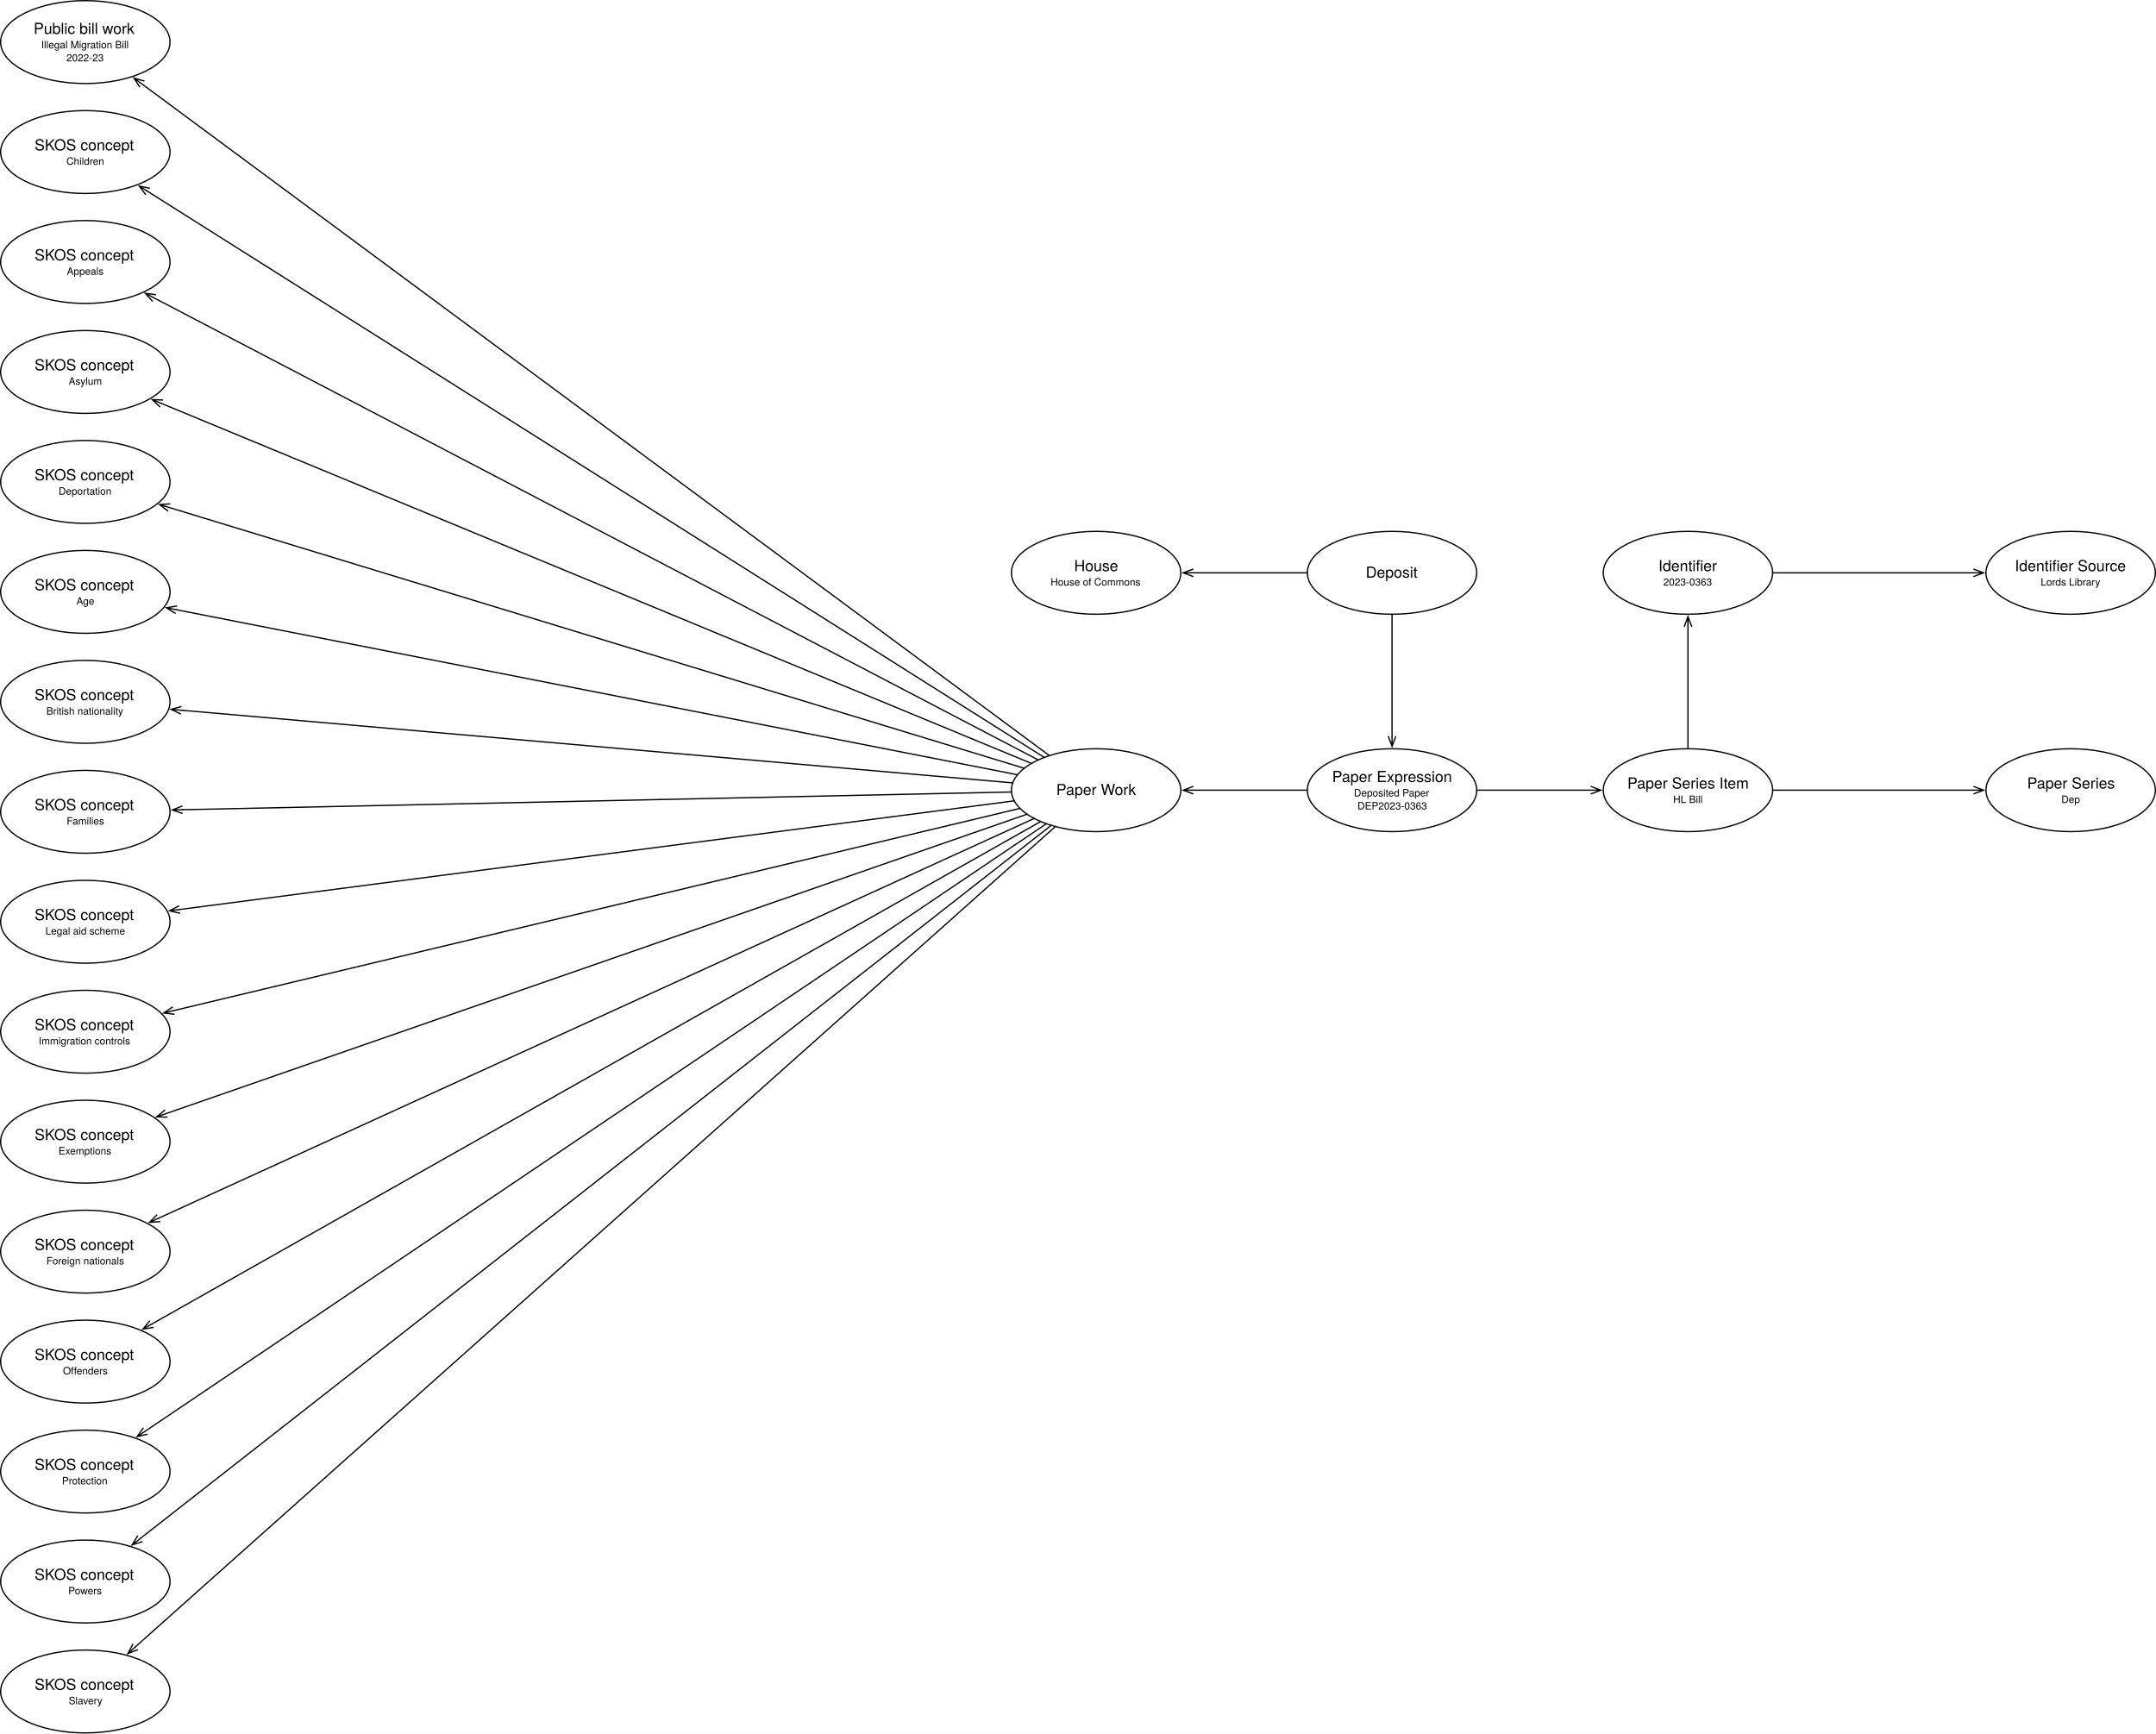
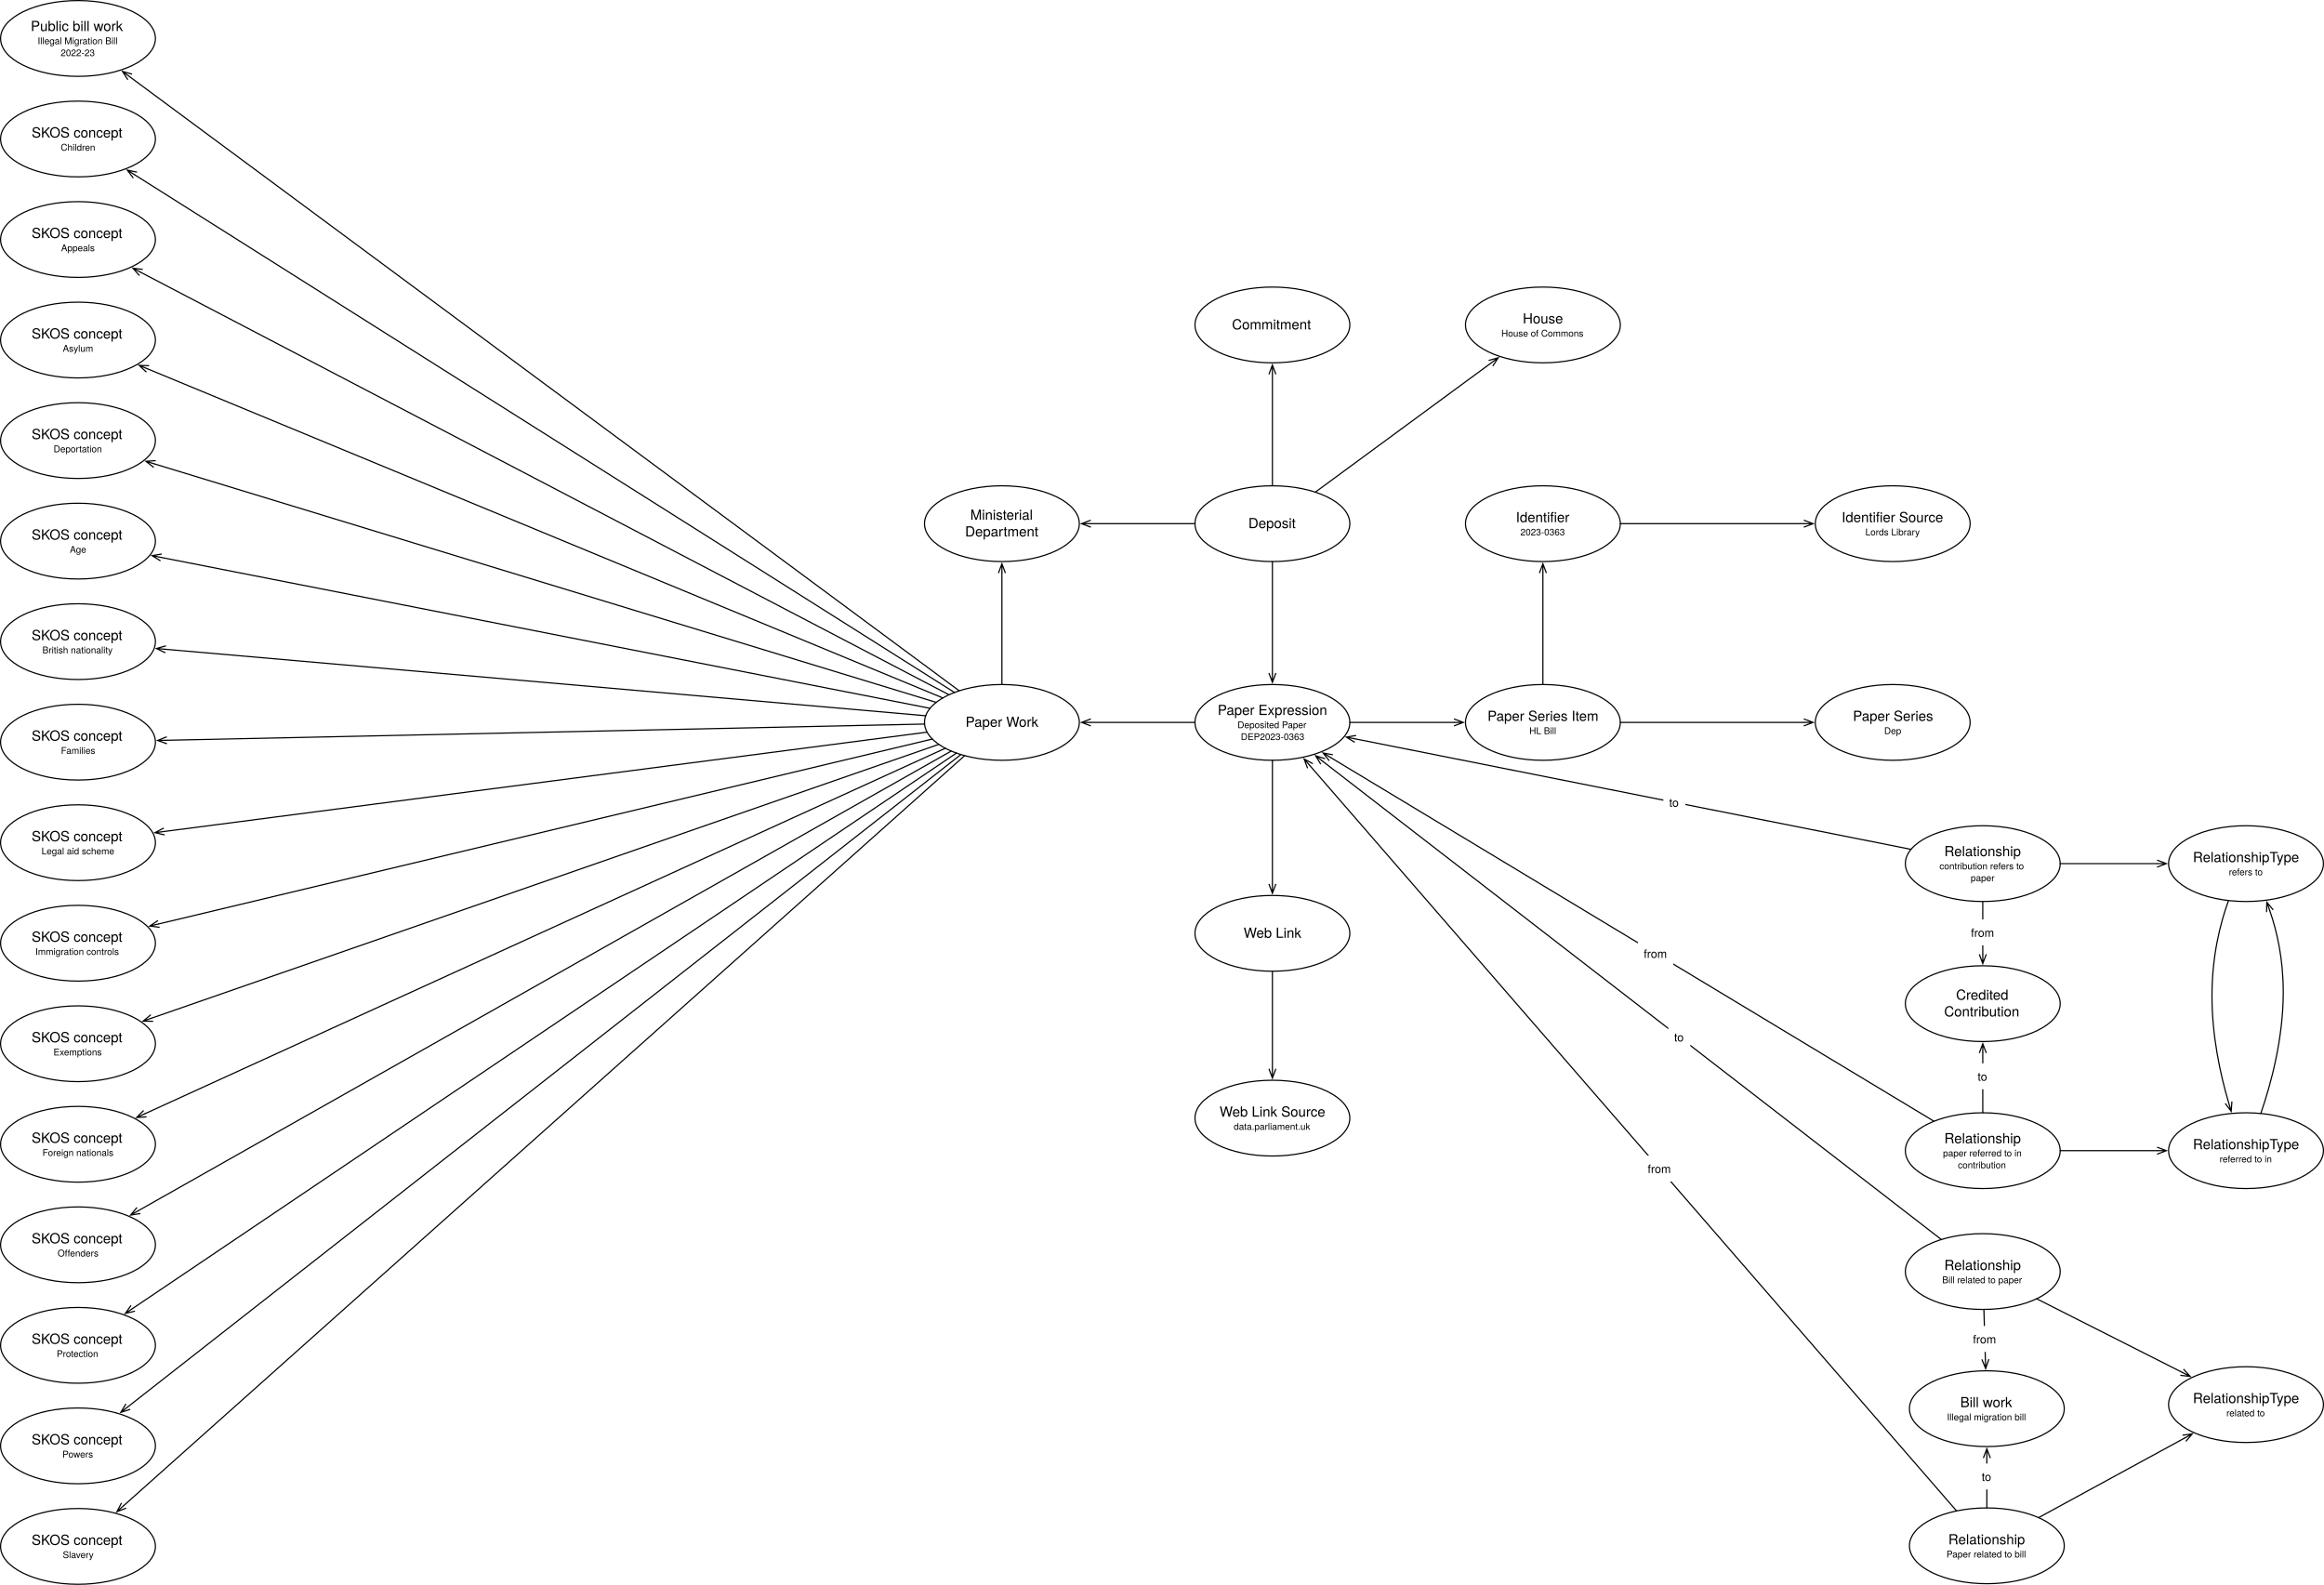
- <svg xmlns="http://www.w3.org/2000/svg" version="1.1" viewBox="-273.5 358.5 1695.728 1363.697" width="1695.728" height="1363.697">
+ <svg xmlns="http://www.w3.org/2000/svg" version="1.1" viewBox="-273.5 358.5 1999.728 1363.697" width="1999.728" height="1363.697">
  <defs>
    <marker orient="auto" overflow="visible" markerUnits="strokeWidth" id="StickArrow_Marker" stroke-linejoin="miter" stroke-miterlimit="10" viewBox="-1 -4 10 8" markerWidth="10" markerHeight="8" color="black">
      <g>
        <path d="M 8 0 L 0 0 M 0 -3 L 8 0 L 0 3" fill="none" stroke="currentColor" stroke-width="1" />
      </g>
    </marker>
  </defs>
-   <g id="Canvas_1" stroke-dasharray="none" stroke="none" stroke-opacity="1" fill="none" fill-opacity="1">
-     <rect fill="white" x="-273.5" y="358.5" width="1695.728" height="1363.697" />
+   <g id="Canvas_1" fill="none" fill-opacity="1" stroke-opacity="1" stroke="none" stroke-dasharray="none">
+     <rect fill="white" x="-273.5" y="358.5" width="1999.728" height="1363.697" />
    <g id="Canvas_1_Layer_1">
      <g id="Graphic_15">
        <ellipse cx="1355.114" cy="809.098" rx="66.614" ry="32.598" fill="white" />
        <ellipse cx="1355.114" cy="809.098" rx="66.614" ry="32.598" stroke="black" stroke-linecap="round" stroke-linejoin="round" stroke-width="1" />
        <text transform="translate(1306.823 796.8184)" fill="black">
          <tspan font-family="Helvetica Neue" font-size="12" fill="black" x="4.401" y="11">Identifier Source</tspan>
          <tspan font-family="Helvetica Neue" font-size="8" fill="black" x="24.731" y="22.336">Lords Library</tspan>
        </text>
      </g>
      <g id="Graphic_16">
        <ellipse cx="1054.114" cy="809.098" rx="66.614" ry="32.598" fill="white" />
        <ellipse cx="1054.114" cy="809.098" rx="66.614" ry="32.598" stroke="black" stroke-linecap="round" stroke-linejoin="round" stroke-width="1" />
        <text transform="translate(1005.823 796.8184)" fill="black">
          <tspan font-family="Helvetica Neue" font-size="12" fill="black" x="25.071" y="11">Identifier</tspan>
          <tspan font-family="Helvetica Neue" font-size="8" fill="black" x="28.943" y="22.336">2023-0363</tspan>
        </text>
      </g>
      <g id="Line_17">
        <line x1="1120.728" y1="809.098" x2="1278.6" y2="809.098" marker-end="url(#StickArrow_Marker)" stroke="black" stroke-linecap="round" stroke-linejoin="round" stroke-width="1" />
      </g>
      <g id="Graphic_19">
        <ellipse cx="1355.114" cy="980.098" rx="66.614" ry="32.598" fill="white" />
        <ellipse cx="1355.114" cy="980.098" rx="66.614" ry="32.598" stroke="black" stroke-linecap="round" stroke-linejoin="round" stroke-width="1" />
        <text transform="translate(1306.823 967.8184)" fill="black">
          <tspan font-family="Helvetica Neue" font-size="12" fill="black" x="14.073" y="11">Paper Series</tspan>
          <tspan font-family="Helvetica Neue" font-size="8" fill="black" x="40.955" y="22.336">Dep</tspan>
        </text>
      </g>
      <g id="Graphic_20">
        <ellipse cx="1054.114" cy="980.098" rx="66.614" ry="32.598" fill="white" />
        <ellipse cx="1054.114" cy="980.098" rx="66.614" ry="32.598" stroke="black" stroke-linecap="round" stroke-linejoin="round" stroke-width="1" />
        <text transform="translate(1005.823 967.8184)" fill="black">
          <tspan font-family="Helvetica Neue" font-size="12" fill="black" x=".621" y="11">Paper Series Item</tspan>
          <tspan font-family="Helvetica Neue" font-size="8" fill="black" x="36.663" y="22.336">HL Bill</tspan>
        </text>
      </g>
      <g id="Line_22">
        <line x1="1120.728" y1="980.098" x2="1278.6" y2="980.098" marker-end="url(#StickArrow_Marker)" stroke="black" stroke-linecap="round" stroke-linejoin="round" stroke-width="1" />
      </g>
      <g id="Graphic_24">
-         <ellipse cx="588.614" cy="809.098" rx="66.614" ry="32.598" fill="white" />
-         <ellipse cx="588.614" cy="809.098" rx="66.614" ry="32.598" stroke="black" stroke-linecap="round" stroke-linejoin="round" stroke-width="1" />
-         <text transform="translate(540.3228 796.8184)" fill="black">
+         <ellipse cx="1054.114" cy="638.098" rx="66.614" ry="32.598" fill="white" />
+         <ellipse cx="1054.114" cy="638.098" rx="66.614" ry="32.598" stroke="black" stroke-linecap="round" stroke-linejoin="round" stroke-width="1" />
+         <text transform="translate(1005.823 625.8184)" fill="black">
          <tspan font-family="Helvetica Neue" font-size="12" fill="black" x="30.957" y="11">House</tspan>
          <tspan font-family="Helvetica Neue" font-size="8" fill="black" x="12.503" y="22.336">House of Commons</tspan>
        </text>
      </g>
      <g id="Graphic_27">
        <ellipse cx="-206.386" cy="391.598" rx="66.614" ry="32.598" fill="white" />
        <ellipse cx="-206.386" cy="391.598" rx="66.614" ry="32.598" stroke="black" stroke-linecap="round" stroke-linejoin="round" stroke-width="1" />
        <text transform="translate(-254.6772 374.2064)" fill="black">
          <tspan font-family="Helvetica Neue" font-size="12" fill="black" x="7.629" y="11">Public bill work</tspan>
          <tspan font-family="Helvetica Neue" font-size="8" fill="black" x="13.555" y="22.336">Illegal Migration Bill </tspan>
          <tspan font-family="Helvetica Neue" font-size="8" fill="black" x="33.391" y="32.56">2022-23</tspan>
        </text>
      </g>
      <g id="Line_51">
        <line x1="1054.114" y1="947.5" x2="1054.114" y2="851.597" marker-end="url(#StickArrow_Marker)" stroke="black" stroke-linecap="round" stroke-linejoin="round" stroke-width="1" />
      </g>
      <g id="Graphic_80">
        <ellipse cx="-206.386" cy="478.098" rx="66.614" ry="32.598" fill="white" />
        <ellipse cx="-206.386" cy="478.098" rx="66.614" ry="32.598" stroke="black" stroke-linecap="round" stroke-linejoin="round" stroke-width="1" />
        <text transform="translate(-254.6772 465.8184)" fill="black">
          <tspan font-family="Helvetica Neue" font-size="12" fill="black" x="8.391" y="11">SKOS concept</tspan>
          <tspan font-family="Helvetica Neue" font-size="8" fill="black" x="33.399" y="22.336">Children</tspan>
        </text>
      </g>
      <g id="Graphic_81">
        <ellipse cx="-206.386" cy="564.598" rx="66.614" ry="32.598" fill="white" />
        <ellipse cx="-206.386" cy="564.598" rx="66.614" ry="32.598" stroke="black" stroke-linecap="round" stroke-linejoin="round" stroke-width="1" />
        <text transform="translate(-254.6772 552.3184)" fill="black">
          <tspan font-family="Helvetica Neue" font-size="12" fill="black" x="8.391" y="11">SKOS concept</tspan>
          <tspan font-family="Helvetica Neue" font-size="8" fill="black" x="33.771" y="22.336">Appeals</tspan>
        </text>
      </g>
      <g id="Graphic_82">
        <ellipse cx="-206.386" cy="651.098" rx="66.614" ry="32.598" fill="white" />
        <ellipse cx="-206.386" cy="651.098" rx="66.614" ry="32.598" stroke="black" stroke-linecap="round" stroke-linejoin="round" stroke-width="1" />
        <text transform="translate(-254.6772 638.8184)" fill="black">
          <tspan font-family="Helvetica Neue" font-size="12" fill="black" x="8.391" y="11">SKOS concept</tspan>
          <tspan font-family="Helvetica Neue" font-size="8" fill="black" x="35.175" y="22.336">Asylum</tspan>
        </text>
      </g>
      <g id="Graphic_83">
        <ellipse cx="-206.386" cy="737.598" rx="66.614" ry="32.598" fill="white" />
        <ellipse cx="-206.386" cy="737.598" rx="66.614" ry="32.598" stroke="black" stroke-linecap="round" stroke-linejoin="round" stroke-width="1" />
        <text transform="translate(-254.6772 725.3184)" fill="black">
          <tspan font-family="Helvetica Neue" font-size="12" fill="black" x="8.391" y="11">SKOS concept</tspan>
          <tspan font-family="Helvetica Neue" font-size="8" fill="black" x="27.251" y="22.336">Deportation</tspan>
        </text>
      </g>
      <g id="Graphic_84">
        <ellipse cx="-206.386" cy="824.098" rx="66.614" ry="32.598" fill="white" />
        <ellipse cx="-206.386" cy="824.098" rx="66.614" ry="32.598" stroke="black" stroke-linecap="round" stroke-linejoin="round" stroke-width="1" />
        <text transform="translate(-254.6772 811.8184)" fill="black">
          <tspan font-family="Helvetica Neue" font-size="12" fill="black" x="8.391" y="11">SKOS concept</tspan>
          <tspan font-family="Helvetica Neue" font-size="8" fill="black" x="41.255" y="22.336">Age</tspan>
        </text>
      </g>
      <g id="Graphic_85">
        <ellipse cx="-206.386" cy="910.598" rx="66.614" ry="32.598" fill="white" />
        <ellipse cx="-206.386" cy="910.598" rx="66.614" ry="32.598" stroke="black" stroke-linecap="round" stroke-linejoin="round" stroke-width="1" />
        <text transform="translate(-254.6772 898.3184)" fill="black">
          <tspan font-family="Helvetica Neue" font-size="12" fill="black" x="8.391" y="11">SKOS concept</tspan>
          <tspan font-family="Helvetica Neue" font-size="8" fill="black" x="17.623" y="22.336">British nationality</tspan>
        </text>
      </g>
      <g id="Graphic_86">
        <ellipse cx="-206.386" cy="997.098" rx="66.614" ry="32.598" fill="white" />
        <ellipse cx="-206.386" cy="997.098" rx="66.614" ry="32.598" stroke="black" stroke-linecap="round" stroke-linejoin="round" stroke-width="1" />
        <text transform="translate(-254.6772 984.8184)" fill="black">
          <tspan font-family="Helvetica Neue" font-size="12" fill="black" x="8.391" y="11">SKOS concept</tspan>
          <tspan font-family="Helvetica Neue" font-size="8" fill="black" x="33.623" y="22.336">Families</tspan>
        </text>
      </g>
      <g id="Graphic_87">
        <ellipse cx="-206.386" cy="1083.598" rx="66.614" ry="32.598" fill="white" />
        <ellipse cx="-206.386" cy="1083.598" rx="66.614" ry="32.598" stroke="black" stroke-linecap="round" stroke-linejoin="round" stroke-width="1" />
        <text transform="translate(-254.6772 1071.318)" fill="black">
          <tspan font-family="Helvetica Neue" font-size="12" fill="black" x="8.391" y="11">SKOS concept</tspan>
          <tspan font-family="Helvetica Neue" font-size="8" fill="black" x="16.875" y="22.336">Legal aid scheme</tspan>
        </text>
      </g>
      <g id="Graphic_88">
        <ellipse cx="-206.386" cy="1170.098" rx="66.614" ry="32.598" fill="white" />
        <ellipse cx="-206.386" cy="1170.098" rx="66.614" ry="32.598" stroke="black" stroke-linecap="round" stroke-linejoin="round" stroke-width="1" />
        <text transform="translate(-254.6772 1157.818)" fill="black">
          <tspan font-family="Helvetica Neue" font-size="12" fill="black" x="8.391" y="11">SKOS concept</tspan>
          <tspan font-family="Helvetica Neue" font-size="8" fill="black" x="11.615" y="22.336">Immigration controls</tspan>
        </text>
      </g>
      <g id="Graphic_89">
        <ellipse cx="-206.386" cy="1256.598" rx="66.614" ry="32.598" fill="white" />
        <ellipse cx="-206.386" cy="1256.598" rx="66.614" ry="32.598" stroke="black" stroke-linecap="round" stroke-linejoin="round" stroke-width="1" />
        <text transform="translate(-254.6772 1244.318)" fill="black">
          <tspan font-family="Helvetica Neue" font-size="12" fill="black" x="8.391" y="11">SKOS concept</tspan>
          <tspan font-family="Helvetica Neue" font-size="8" fill="black" x="27.175" y="22.336">Exemptions</tspan>
        </text>
      </g>
      <g id="Graphic_90">
        <ellipse cx="-206.386" cy="1343.098" rx="66.614" ry="32.598" fill="white" />
        <ellipse cx="-206.386" cy="1343.098" rx="66.614" ry="32.598" stroke="black" stroke-linecap="round" stroke-linejoin="round" stroke-width="1" />
        <text transform="translate(-254.6772 1330.818)" fill="black">
          <tspan font-family="Helvetica Neue" font-size="12" fill="black" x="8.391" y="11">SKOS concept</tspan>
          <tspan font-family="Helvetica Neue" font-size="8" fill="black" x="17.695" y="22.336">Foreign nationals</tspan>
        </text>
      </g>
      <g id="Graphic_91">
        <ellipse cx="-206.386" cy="1429.598" rx="66.614" ry="32.598" fill="white" />
        <ellipse cx="-206.386" cy="1429.598" rx="66.614" ry="32.598" stroke="black" stroke-linecap="round" stroke-linejoin="round" stroke-width="1" />
        <text transform="translate(-254.6772 1417.318)" fill="black">
          <tspan font-family="Helvetica Neue" font-size="12" fill="black" x="8.391" y="11">SKOS concept</tspan>
          <tspan font-family="Helvetica Neue" font-size="8" fill="black" x="30.719" y="22.336">Offenders</tspan>
        </text>
      </g>
      <g id="Graphic_92">
        <ellipse cx="-206.386" cy="1516.098" rx="66.614" ry="32.598" fill="white" />
        <ellipse cx="-206.386" cy="1516.098" rx="66.614" ry="32.598" stroke="black" stroke-linecap="round" stroke-linejoin="round" stroke-width="1" />
        <text transform="translate(-254.6772 1503.818)" fill="black">
          <tspan font-family="Helvetica Neue" font-size="12" fill="black" x="8.391" y="11">SKOS concept</tspan>
          <tspan font-family="Helvetica Neue" font-size="8" fill="black" x="29.919" y="22.336">Protection</tspan>
        </text>
      </g>
      <g id="Graphic_93">
        <ellipse cx="-206.386" cy="1602.598" rx="66.614" ry="32.598" fill="white" />
        <ellipse cx="-206.386" cy="1602.598" rx="66.614" ry="32.598" stroke="black" stroke-linecap="round" stroke-linejoin="round" stroke-width="1" />
        <text transform="translate(-254.6772 1590.318)" fill="black">
          <tspan font-family="Helvetica Neue" font-size="12" fill="black" x="8.391" y="11">SKOS concept</tspan>
          <tspan font-family="Helvetica Neue" font-size="8" fill="black" x="34.891" y="22.336">Powers</tspan>
        </text>
      </g>
      <g id="Graphic_94">
        <ellipse cx="-206.386" cy="1689.098" rx="66.614" ry="32.598" fill="white" />
        <ellipse cx="-206.386" cy="1689.098" rx="66.614" ry="32.598" stroke="black" stroke-linecap="round" stroke-linejoin="round" stroke-width="1" />
        <text transform="translate(-254.6772 1676.818)" fill="black">
          <tspan font-family="Helvetica Neue" font-size="12" fill="black" x="8.391" y="11">SKOS concept</tspan>
          <tspan font-family="Helvetica Neue" font-size="8" fill="black" x="35.183" y="22.336">Slavery</tspan>
        </text>
      </g>
      <g id="Graphic_95">
        <ellipse cx="588.614" cy="980.098" rx="66.614" ry="32.598" fill="white" />
        <ellipse cx="588.614" cy="980.098" rx="66.614" ry="32.598" stroke="black" stroke-linecap="round" stroke-linejoin="round" stroke-width="1" />
        <text transform="translate(540.3228 972.9304)" fill="black">
          <tspan font-family="Helvetica Neue" font-size="12" fill="black" x="16.965" y="11">Paper Work</tspan>
        </text>
      </g>
      <g id="Line_96">
        <line x1="551.871" y1="952.9" x2="-161.686" y2="424.688" marker-end="url(#StickArrow_Marker)" stroke="black" stroke-linecap="round" stroke-linejoin="round" stroke-width="1" />
      </g>
      <g id="Line_97">
        <line x1="547.804" y1="954.329" x2="-157.205" y2="509.153" marker-end="url(#StickArrow_Marker)" stroke="black" stroke-linecap="round" stroke-linejoin="round" stroke-width="1" />
      </g>
      <g id="Line_98">
        <line x1="543.084" y1="956.303" x2="-152.082" y2="592.98" marker-end="url(#StickArrow_Marker)" stroke="black" stroke-linecap="round" stroke-linejoin="round" stroke-width="1" />
      </g>
      <g id="Line_99">
        <line x1="537.747" y1="959.048" x2="-146.371" y2="675.935" marker-end="url(#StickArrow_Marker)" stroke="black" stroke-linecap="round" stroke-linejoin="round" stroke-width="1" />
      </g>
      <g id="Line_100">
        <line x1="532.07" y1="962.851" x2="-140.373" y2="757.735" marker-end="url(#StickArrow_Marker)" stroke="black" stroke-linecap="round" stroke-linejoin="round" stroke-width="1" />
      </g>
      <g id="Line_101">
        <line x1="526.77" y1="967.963" x2="-134.827" y2="838.14" marker-end="url(#StickArrow_Marker)" stroke="black" stroke-linecap="round" stroke-linejoin="round" stroke-width="1" />
      </g>
      <g id="Line_102">
        <line x1="523.032" y1="974.365" x2="-130.942" y2="917.194" marker-end="url(#StickArrow_Marker)" stroke="black" stroke-linecap="round" stroke-linejoin="round" stroke-width="1" />
      </g>
      <g id="Line_103">
        <line x1="522.063" y1="981.521" x2="-129.937" y2="995.464" marker-end="url(#StickArrow_Marker)" stroke="black" stroke-linecap="round" stroke-linejoin="round" stroke-width="1" />
      </g>
      <g id="Line_104">
        <line x1="524.229" y1="988.481" x2="-132.183" y2="1073.938" marker-end="url(#StickArrow_Marker)" stroke="black" stroke-linecap="round" stroke-linejoin="round" stroke-width="1" />
      </g>
      <g id="Line_105">
        <line x1="528.741" y1="994.408" x2="-136.884" y2="1153.488" marker-end="url(#StickArrow_Marker)" stroke="black" stroke-linecap="round" stroke-linejoin="round" stroke-width="1" />
      </g>
      <g id="Line_106">
        <line x1="534.308" y1="998.986" x2="-142.729" y2="1234.459" marker-end="url(#StickArrow_Marker)" stroke="black" stroke-linecap="round" stroke-linejoin="round" stroke-width="1" />
      </g>
      <g id="Line_107">
        <line x1="539.908" y1="1002.338" x2="-148.674" y2="1316.747" marker-end="url(#StickArrow_Marker)" stroke="black" stroke-linecap="round" stroke-linejoin="round" stroke-width="1" />
      </g>
      <g id="Line_108">
        <line x1="545.018" y1="1004.748" x2="-154.172" y2="1400.076" marker-end="url(#StickArrow_Marker)" stroke="black" stroke-linecap="round" stroke-linejoin="round" stroke-width="1" />
      </g>
      <g id="Line_109">
        <line x1="549.479" y1="1006.484" x2="-159.042" y2="1484.179" marker-end="url(#StickArrow_Marker)" stroke="black" stroke-linecap="round" stroke-linejoin="round" stroke-width="1" />
      </g>
      <g id="Line_110">
        <line x1="553.302" y1="1007.748" x2="-163.279" y2="1568.845" marker-end="url(#StickArrow_Marker)" stroke="black" stroke-linecap="round" stroke-linejoin="round" stroke-width="1" />
      </g>
      <g id="Line_111">
        <line x1="556.561" y1="1008.684" x2="-166.944" y2="1653.923" marker-end="url(#StickArrow_Marker)" stroke="black" stroke-linecap="round" stroke-linejoin="round" stroke-width="1" />
      </g>
      <g id="Graphic_112">
        <ellipse cx="821.364" cy="980.098" rx="66.614" ry="32.598" fill="white" />
        <ellipse cx="821.364" cy="980.098" rx="66.614" ry="32.598" stroke="black" stroke-linecap="round" stroke-linejoin="round" stroke-width="1" />
        <text transform="translate(773.0728 962.7064)" fill="black">
          <tspan font-family="Helvetica Neue" font-size="12" fill="black" x="1.179" y="11">Paper Expression</tspan>
          <tspan font-family="Helvetica Neue" font-size="8" fill="black" x="18.287" y="22.336">Deposited Paper </tspan>
          <tspan font-family="Helvetica Neue" font-size="8" fill="black" x="21.091" y="32.56">DEP2023-0363</tspan>
        </text>
      </g>
      <g id="Line_113">
        <line x1="754.75" y1="980.098" x2="665.128" y2="980.098" marker-end="url(#StickArrow_Marker)" stroke="black" stroke-linecap="round" stroke-linejoin="round" stroke-width="1" />
      </g>
      <g id="Line_114">
        <line x1="887.978" y1="980.098" x2="977.6" y2="980.098" marker-end="url(#StickArrow_Marker)" stroke="black" stroke-linecap="round" stroke-linejoin="round" stroke-width="1" />
      </g>
      <g id="Graphic_115">
        <ellipse cx="821.364" cy="809.098" rx="66.614" ry="32.598" fill="white" />
        <ellipse cx="821.364" cy="809.098" rx="66.614" ry="32.598" stroke="black" stroke-linecap="round" stroke-linejoin="round" stroke-width="1" />
        <text transform="translate(773.0728 801.9304)" fill="black">
          <tspan font-family="Helvetica Neue" font-size="12" fill="black" x="27.621" y="11">Deposit</tspan>
        </text>
      </g>
      <g id="Line_116">
        <line x1="821.364" y1="841.697" x2="821.364" y2="937.6" marker-end="url(#StickArrow_Marker)" stroke="black" stroke-linecap="round" stroke-linejoin="round" stroke-width="1" />
      </g>
      <g id="Line_117">
+         <line x1="858.299" y1="781.962" x2="1009.201" y2="671.096" marker-end="url(#StickArrow_Marker)" stroke="black" stroke-linecap="round" stroke-linejoin="round" stroke-width="1" />
+       </g>
+       <g id="Graphic_118">
+         <ellipse cx="821.364" cy="638.098" rx="66.614" ry="32.598" fill="white" />
+         <ellipse cx="821.364" cy="638.098" rx="66.614" ry="32.598" stroke="black" stroke-linecap="round" stroke-linejoin="round" stroke-width="1" />
+         <text transform="translate(773.0728 630.9304)" fill="black">
+           <tspan font-family="Helvetica Neue" font-size="12" fill="black" x="13.491" y="11">Commitment</tspan>
+         </text>
+       </g>
+       <g id="Line_119">
+         <line x1="821.364" y1="776.5" x2="821.364" y2="680.597" marker-end="url(#StickArrow_Marker)" stroke="black" stroke-linecap="round" stroke-linejoin="round" stroke-width="1" />
+       </g>
+       <g id="Graphic_120">
+         <ellipse cx="588.614" cy="809.098" rx="66.614" ry="32.598" fill="white" />
+         <ellipse cx="588.614" cy="809.098" rx="66.614" ry="32.598" stroke="black" stroke-linecap="round" stroke-linejoin="round" stroke-width="1" />
+         <text transform="translate(540.3228 794.7624)" fill="black">
+           <tspan font-family="Helvetica Neue" font-size="12" fill="black" x="21.069" y="11">Ministerial</tspan>
+           <tspan font-family="Helvetica Neue" font-size="12" fill="black" x="16.611" y="25.336">Department</tspan>
+         </text>
+       </g>
+       <g id="Line_121">
        <line x1="754.75" y1="809.098" x2="665.128" y2="809.098" marker-end="url(#StickArrow_Marker)" stroke="black" stroke-linecap="round" stroke-linejoin="round" stroke-width="1" />
+       </g>
+       <g id="Graphic_122">
+         <ellipse cx="821.364" cy="1320.598" rx="66.614" ry="32.598" fill="white" />
+         <ellipse cx="821.364" cy="1320.598" rx="66.614" ry="32.598" stroke="black" stroke-linecap="round" stroke-linejoin="round" stroke-width="1" />
+         <text transform="translate(773.0728 1308.318)" fill="black">
+           <tspan font-family="Helvetica Neue" font-size="12" fill="black" x="2.841" y="11">Web Link Source</tspan>
+           <tspan font-family="Helvetica Neue" font-size="8" fill="black" x="15.019" y="22.336">data.parliament.uk</tspan>
+         </text>
+       </g>
+       <g id="Graphic_123">
+         <ellipse cx="821.364" cy="1161.598" rx="66.614" ry="32.598" fill="white" />
+         <ellipse cx="821.364" cy="1161.598" rx="66.614" ry="32.598" stroke="black" stroke-linecap="round" stroke-linejoin="round" stroke-width="1" />
+         <text transform="translate(773.0728 1154.43)" fill="black">
+           <tspan font-family="Helvetica Neue" font-size="12" fill="black" x="23.511" y="11">Web Link</tspan>
+         </text>
+       </g>
+       <g id="Line_124">
+         <line x1="821.364" y1="1194.197" x2="821.364" y2="1278.1" marker-end="url(#StickArrow_Marker)" stroke="black" stroke-linecap="round" stroke-linejoin="round" stroke-width="1" />
+       </g>
+       <g id="Line_125">
+         <line x1="821.364" y1="1012.697" x2="821.364" y2="1119.1" marker-end="url(#StickArrow_Marker)" stroke="black" stroke-linecap="round" stroke-linejoin="round" stroke-width="1" />
+       </g>
+       <g id="Line_126">
+         <line x1="588.614" y1="947.5" x2="588.614" y2="851.597" marker-end="url(#StickArrow_Marker)" stroke="black" stroke-linecap="round" stroke-linejoin="round" stroke-width="1" />
+       </g>
+       <g id="Graphic_127">
+         <ellipse cx="1432.614" cy="1222.098" rx="66.614" ry="32.598" fill="white" />
+         <ellipse cx="1432.614" cy="1222.098" rx="66.614" ry="32.598" stroke="black" stroke-linecap="round" stroke-linejoin="round" stroke-width="1" />
+         <text transform="translate(1384.323 1207.762)" fill="black">
+           <tspan font-family="Helvetica Neue" font-size="12" fill="black" x="25.287" y="11">Credited</tspan>
+           <tspan font-family="Helvetica Neue" font-size="12" fill="black" x="15.063" y="25.336">Contribution</tspan>
+         </text>
+       </g>
+       <g id="Graphic_128">
+         <ellipse cx="1659.114" cy="1101.598" rx="66.614" ry="32.598" fill="white" />
+         <ellipse cx="1659.114" cy="1101.598" rx="66.614" ry="32.598" stroke="black" stroke-linecap="round" stroke-linejoin="round" stroke-width="1" />
+         <text transform="translate(1610.823 1089.318)" fill="black">
+           <tspan font-family="Helvetica Neue" font-size="12" fill="black" x="2.619" y="11">RelationshipType</tspan>
+           <tspan font-family="Helvetica Neue" font-size="8" fill="black" x="33.551" y="22.336">refers to</tspan>
+         </text>
+       </g>
+       <g id="Graphic_129">
+         <ellipse cx="1659.114" cy="1348.598" rx="66.614" ry="32.598" fill="white" />
+         <ellipse cx="1659.114" cy="1348.598" rx="66.614" ry="32.598" stroke="black" stroke-linecap="round" stroke-linejoin="round" stroke-width="1" />
+         <text transform="translate(1610.823 1336.318)" fill="black">
+           <tspan font-family="Helvetica Neue" font-size="12" fill="black" x="2.619" y="11">RelationshipType</tspan>
+           <tspan font-family="Helvetica Neue" font-size="8" fill="black" x="25.547" y="22.336">referred to in</tspan>
+         </text>
+       </g>
+       <g id="Line_130">
+         <path d="M 1671.846 1316.598 C 1680.791 1290.655 1691.167 1251.981 1691.167 1212.167 C 1691.167 1183.844 1685.916 1160.335 1679.665 1142.382" marker-end="url(#StickArrow_Marker)" stroke="black" stroke-linecap="round" stroke-linejoin="round" stroke-width="1" />
+       </g>
+       <g id="Line_131">
+         <path d="M 1644.086 1133.361 C 1636.897 1153.044 1629.833 1181.129 1629.833 1215.5 C 1629.833 1249.914 1636.915 1282.67 1644.113 1307.076" marker-end="url(#StickArrow_Marker)" stroke="black" stroke-linecap="round" stroke-linejoin="round" stroke-width="1" />
+       </g>
+       <g id="Graphic_132">
+         <ellipse cx="1432.614" cy="1101.598" rx="66.614" ry="32.598" fill="white" />
+         <ellipse cx="1432.614" cy="1101.598" rx="66.614" ry="32.598" stroke="black" stroke-linecap="round" stroke-linejoin="round" stroke-width="1" />
+         <text transform="translate(1384.323 1084.206)" fill="black">
+           <tspan font-family="Helvetica Neue" font-size="12" fill="black" x="15.177" y="11">Relationship</tspan>
+           <tspan font-family="Helvetica Neue" font-size="8" fill="black" x="11.027" y="22.336">contribution refers to </tspan>
+           <tspan font-family="Helvetica Neue" font-size="8" fill="black" x="37.919" y="32.56">paper</tspan>
+         </text>
+       </g>
+       <g id="Line_133">
+         <line x1="1499.228" y1="1101.598" x2="1582.6" y2="1101.598" marker-end="url(#StickArrow_Marker)" stroke="black" stroke-linecap="round" stroke-linejoin="round" stroke-width="1" />
+       </g>
+       <g id="Line_134">
+         <line x1="1432.614" y1="1134.197" x2="1432.614" y2="1179.6" marker-end="url(#StickArrow_Marker)" stroke="black" stroke-linecap="round" stroke-linejoin="round" stroke-width="1" />
+       </g>
+       <g id="Line_135">
+         <line x1="1370.881" y1="1089.328" x2="892.807" y2="994.299" marker-end="url(#StickArrow_Marker)" stroke="black" stroke-linecap="round" stroke-linejoin="round" stroke-width="1" />
+       </g>
+       <g id="Graphic_136">
+         <ellipse cx="1432.614" cy="1348.598" rx="66.614" ry="32.598" fill="white" />
+         <ellipse cx="1432.614" cy="1348.598" rx="66.614" ry="32.598" stroke="black" stroke-linecap="round" stroke-linejoin="round" stroke-width="1" />
+         <text transform="translate(1384.323 1331.206)" fill="black">
+           <tspan font-family="Helvetica Neue" font-size="12" fill="black" x="15.177" y="11">Relationship</tspan>
+           <tspan font-family="Helvetica Neue" font-size="8" fill="black" x="14.063" y="22.336">paper referred to in </tspan>
+           <tspan font-family="Helvetica Neue" font-size="8" fill="black" x="26.879" y="32.56">contribution</tspan>
+         </text>
+       </g>
+       <g id="Line_137">
+         <line x1="1390.629" y1="1323.287" x2="871.828" y2="1010.521" marker-end="url(#StickArrow_Marker)" stroke="black" stroke-linecap="round" stroke-linejoin="round" stroke-width="1" />
+       </g>
+       <g id="Line_138">
+         <line x1="1432.614" y1="1316" x2="1432.614" y2="1264.597" marker-end="url(#StickArrow_Marker)" stroke="black" stroke-linecap="round" stroke-linejoin="round" stroke-width="1" />
+       </g>
+       <g id="Graphic_139">
+         <rect x="1417.424" y="1149.648" width="30.38" height="22.28" fill="white" />
+         <text transform="translate(1422.424 1154.648)" fill="black">
+           <tspan font-family="Helvetica Neue" font-size="10" fill="black" x="5098144e-19" y="10">from</tspan>
+         </text>
+       </g>
+       <g id="Graphic_140">
+         <rect x="1157.753" y="1037.701" width="18.89" height="22.28" fill="white" />
+         <text transform="translate(1162.753 1042.701)" fill="black">
+           <tspan font-family="Helvetica Neue" font-size="10" fill="black" x="0" y="10">to</tspan>
+         </text>
+       </g>
+       <g id="Graphic_141">
+         <rect x="1423.169" y="1273.448" width="18.89" height="22.28" fill="white" />
+         <text transform="translate(1428.169 1278.448)" fill="black">
+           <tspan font-family="Helvetica Neue" font-size="10" fill="black" x="0" y="10">to</tspan>
+         </text>
+       </g>
+       <g id="Graphic_142">
+         <rect x="1135.894" y="1167.734" width="30.38" height="22.28" fill="white" />
+         <text transform="translate(1140.894 1172.734)" fill="black">
+           <tspan font-family="Helvetica Neue" font-size="10" fill="black" x="5098144e-19" y="10">from</tspan>
+         </text>
+       </g>
+       <g id="Line_143">
+         <line x1="1499.228" y1="1348.598" x2="1582.6" y2="1348.598" marker-end="url(#StickArrow_Marker)" stroke="black" stroke-linecap="round" stroke-linejoin="round" stroke-width="1" />
+       </g>
+       <g id="Graphic_144">
+         <ellipse cx="1436.114" cy="1570.598" rx="66.614" ry="32.598" fill="white" />
+         <ellipse cx="1436.114" cy="1570.598" rx="66.614" ry="32.598" stroke="black" stroke-linecap="round" stroke-linejoin="round" stroke-width="1" />
+         <text transform="translate(1387.823 1558.318)" fill="black">
+           <tspan font-family="Helvetica Neue" font-size="12" fill="black" x="25.413" y="11">Bill work</tspan>
+           <tspan font-family="Helvetica Neue" font-size="8" fill="black" x="13.995" y="22.336">Illegal migration bill</tspan>
+         </text>
+       </g>
+       <g id="Graphic_145">
+         <ellipse cx="1432.614" cy="1452.598" rx="66.614" ry="32.598" fill="white" />
+         <ellipse cx="1432.614" cy="1452.598" rx="66.614" ry="32.598" stroke="black" stroke-linecap="round" stroke-linejoin="round" stroke-width="1" />
+         <text transform="translate(1384.323 1440.318)" fill="black">
+           <tspan font-family="Helvetica Neue" font-size="12" fill="black" x="15.177" y="11">Relationship</tspan>
+           <tspan font-family="Helvetica Neue" font-size="8" fill="black" x="13.399" y="22.336">Bill related to paper</tspan>
+         </text>
+       </g>
+       <g id="Graphic_146">
+         <ellipse cx="1436.114" cy="1688.598" rx="66.614" ry="32.598" fill="white" />
+         <ellipse cx="1436.114" cy="1688.598" rx="66.614" ry="32.598" stroke="black" stroke-linecap="round" stroke-linejoin="round" stroke-width="1" />
+         <text transform="translate(1387.823 1676.318)" fill="black">
+           <tspan font-family="Helvetica Neue" font-size="12" fill="black" x="15.177" y="11">Relationship</tspan>
+           <tspan font-family="Helvetica Neue" font-size="8" fill="black" x="13.547" y="22.336">Paper related to bill</tspan>
+         </text>
+       </g>
+       <g id="Graphic_147">
+         <ellipse cx="1659.114" cy="1567.098" rx="66.614" ry="32.598" fill="white" />
+         <ellipse cx="1659.114" cy="1567.098" rx="66.614" ry="32.598" stroke="black" stroke-linecap="round" stroke-linejoin="round" stroke-width="1" />
+         <text transform="translate(1610.823 1554.818)" fill="black">
+           <tspan font-family="Helvetica Neue" font-size="12" fill="black" x="2.619" y="11">RelationshipType</tspan>
+           <tspan font-family="Helvetica Neue" font-size="8" fill="black" x="31.399" y="22.336">related to</tspan>
+         </text>
+       </g>
+       <g id="Line_148">
+         <line x1="1478.947" y1="1476.02" x2="1603.947" y2="1539.21" marker-end="url(#StickArrow_Marker)" stroke="black" stroke-linecap="round" stroke-linejoin="round" stroke-width="1" />
+       </g>
+       <g id="Line_149">
+         <line x1="1480.628" y1="1664.346" x2="1605.907" y2="1596.088" marker-end="url(#StickArrow_Marker)" stroke="black" stroke-linecap="round" stroke-linejoin="round" stroke-width="1" />
+       </g>
+       <g id="Line_154">
+         <line x1="1436.114" y1="1656" x2="1436.114" y2="1613.097" marker-end="url(#StickArrow_Marker)" stroke="black" stroke-linecap="round" stroke-linejoin="round" stroke-width="1" />
+       </g>
+       <g id="Graphic_153">
+         <rect x="1426.669" y="1617.803" width="18.89" height="22.28" fill="white" />
+         <text transform="translate(1431.669 1622.803)" fill="black">
+           <tspan font-family="Helvetica Neue" font-size="10" fill="black" x="0" y="10">to</tspan>
+         </text>
+       </g>
+       <g id="Line_156">
+         <line x1="1410.072" y1="1658.585" x2="853.894" y2="1017.59" marker-end="url(#StickArrow_Marker)" stroke="black" stroke-linecap="round" stroke-linejoin="round" stroke-width="1" />
+       </g>
+       <g id="Graphic_155">
+         <rect x="1139.261" y="1352.841" width="30.38" height="22.28" fill="white" />
+         <text transform="translate(1144.261 1357.841)" fill="black">
+           <tspan font-family="Helvetica Neue" font-size="10" fill="black" x="5098144e-19" y="10">from</tspan>
+         </text>
+       </g>
+       <g id="Line_158">
+         <line x1="1433.581" y1="1485.194" x2="1434.854" y2="1528.108" marker-end="url(#StickArrow_Marker)" stroke="black" stroke-linecap="round" stroke-linejoin="round" stroke-width="1" />
+       </g>
+       <g id="Graphic_157">
+         <rect x="1419.144" y="1499.446" width="30.38" height="22.28" fill="white" />
+         <text transform="translate(1424.144 1504.446)" fill="black">
+           <tspan font-family="Helvetica Neue" font-size="10" fill="black" x="5098144e-19" y="10">from</tspan>
+         </text>
+       </g>
+       <g id="Line_160">
+         <line x1="1396.975" y1="1425.049" x2="864.836" y2="1013.702" marker-end="url(#StickArrow_Marker)" stroke="black" stroke-linecap="round" stroke-linejoin="round" stroke-width="1" />
+       </g>
+       <g id="Graphic_159">
+         <rect x="1162.055" y="1239.615" width="18.89" height="22.28" fill="white" />
+         <text transform="translate(1167.055 1244.615)" fill="black">
+           <tspan font-family="Helvetica Neue" font-size="10" fill="black" x="0" y="10">to</tspan>
+         </text>
      </g>
    </g>
  </g>
</svg>
